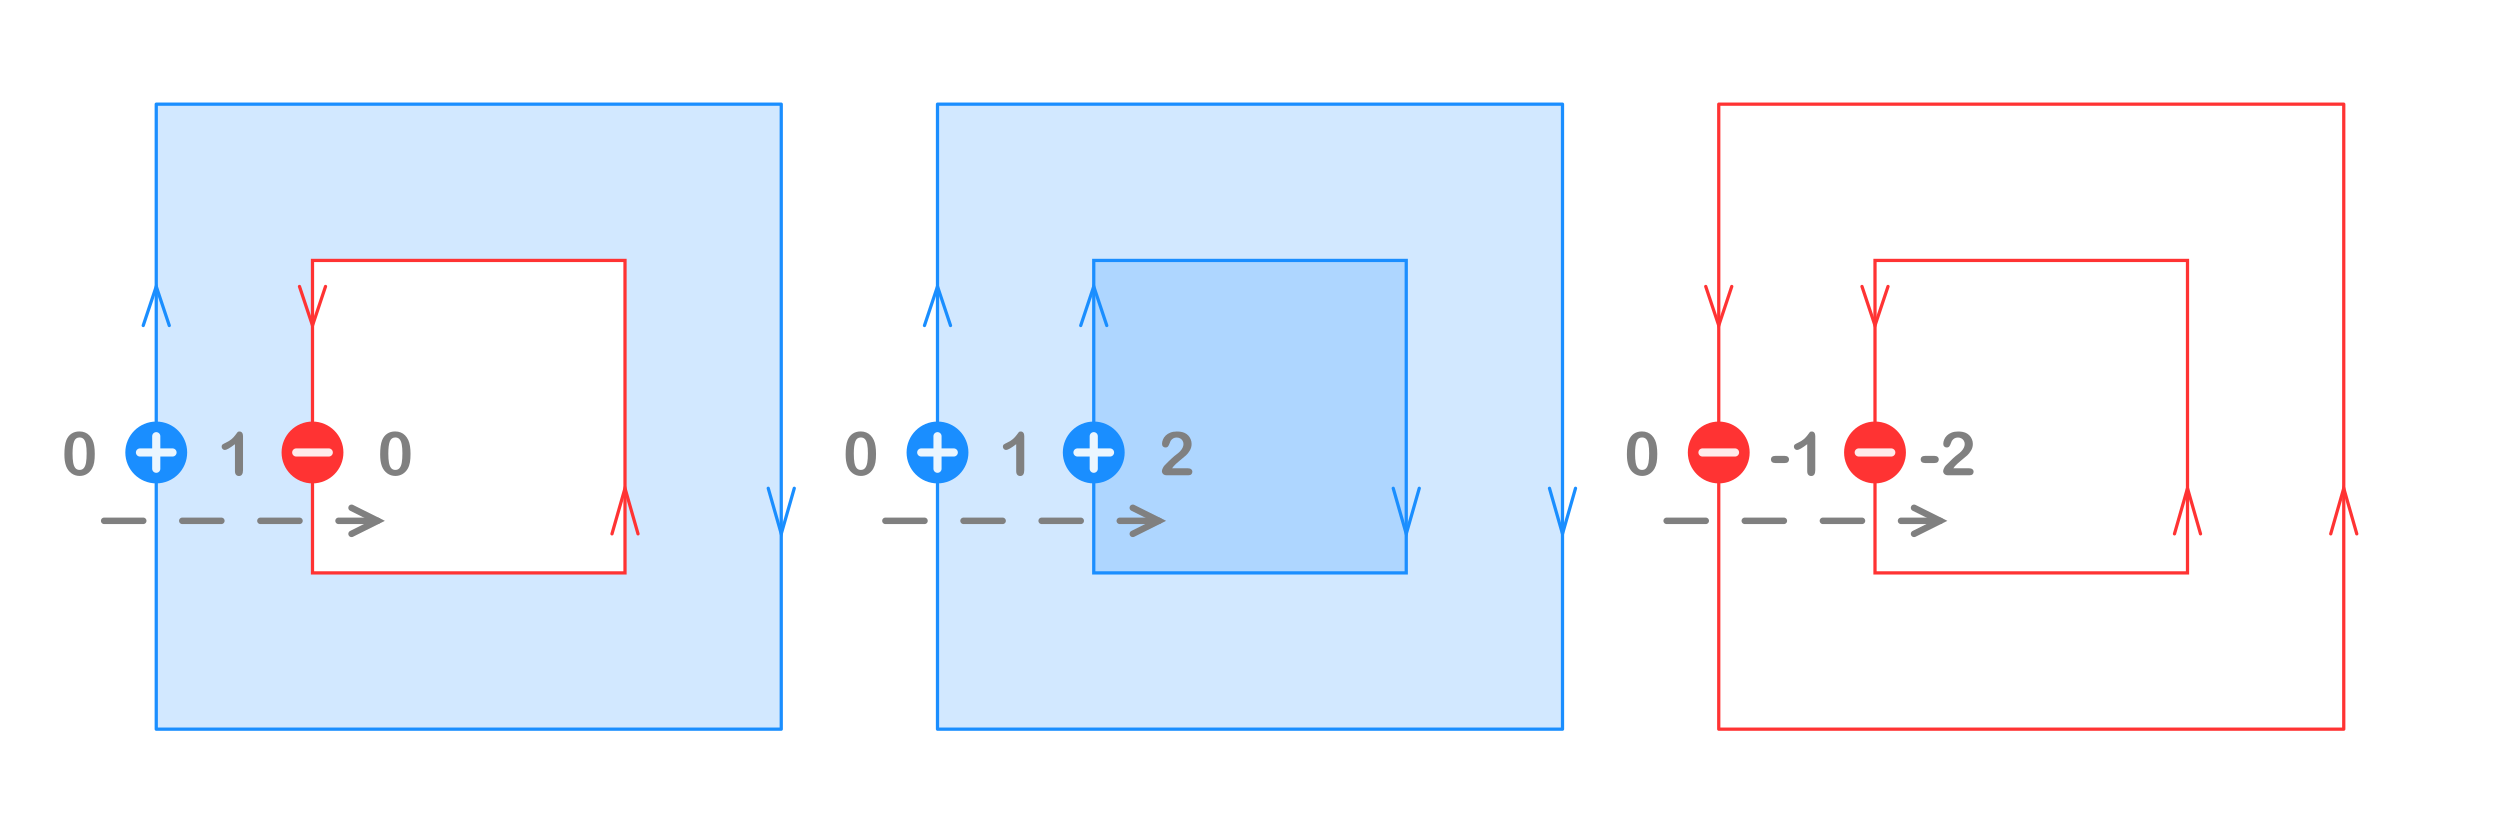
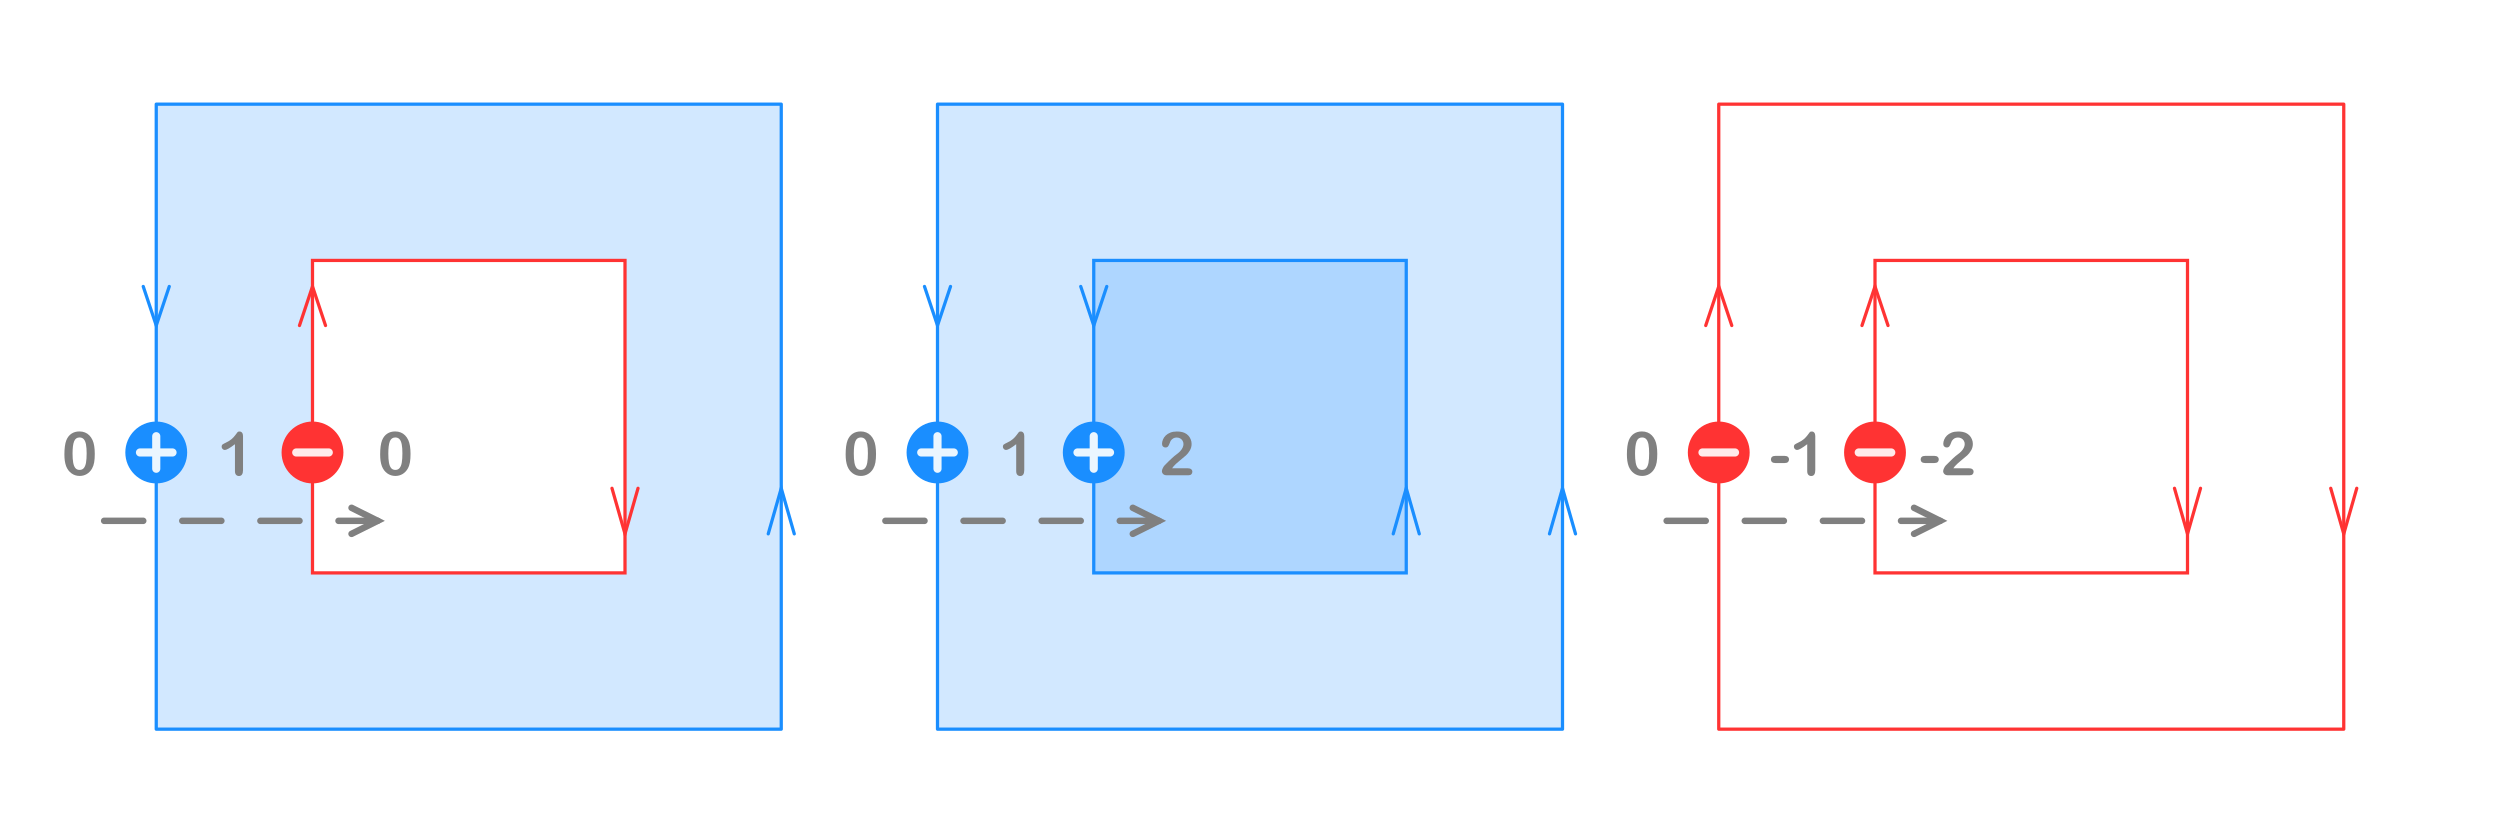
<svg xmlns="http://www.w3.org/2000/svg" width="1536" height="512" viewBox="0 0 1536 512" version="1.1" id="svg5">
  <defs id="defs2" />
  <g id="layer1">
    <path id="path10" style="fill:none;fill-opacity:0.2;stroke:#1a8eff;stroke-width:2;stroke-linecap:round;stroke-linejoin:round;stroke-miterlimit:16;stroke-dasharray:none;stroke-opacity:1;paint-order:fill markers stroke" d="M 576,64 V 448 H 960 V 64 Z" />
    <rect style="fill:#1e8cff;fill-opacity:0.2;stroke:#1a8eff;stroke-width:2;stroke-linecap:round;stroke-miterlimit:16;stroke-dasharray:none;stroke-opacity:1" id="rect13" width="192" height="192" x="672" y="160" />
    <path id="rect3" style="fill:#1e8cff;fill-opacity:0.2;stroke:none;stroke-width:4;stroke-linecap:round;stroke-linejoin:round;stroke-miterlimit:16;stroke-dasharray:none;stroke-opacity:1;paint-order:fill markers stroke" d="M 576,64 V 448 H 960 V 64 Z" />
    <path id="path29" style="fill:none;fill-opacity:0.098;stroke:none;stroke-width:4;stroke-linecap:round;stroke-linejoin:round;stroke-miterlimit:16;stroke-dasharray:none;stroke-opacity:1;paint-order:fill markers stroke" d="m 1056,64 v 384 h 384 V 64 Z" />
    <rect style="fill:none;fill-opacity:0.098;stroke:#ff3333;stroke-width:2;stroke-linecap:round;stroke-miterlimit:16;stroke-dasharray:none;stroke-opacity:1" id="rect33" width="192" height="192" x="1152" y="160" />
    <path id="rect2" style="fill:#1e8cff;stroke:none;stroke-width:2;stroke-linecap:round;stroke-linejoin:round;stroke-miterlimit:16;stroke-dasharray:none;stroke-opacity:1;paint-order:fill markers stroke;fill-opacity:0.2" d="M 96,64 V 448 H 480 V 64 Z m 96,96 H 384 V 352 H 192 Z" />
-     <path style="fill:none;fill-opacity:0.056;stroke:#1a8eff;stroke-width:2;stroke-linecap:round;stroke-linejoin:miter;stroke-dasharray:none;stroke-opacity:1;paint-order:fill markers stroke" d="m 104,200 -8,-24 -8,24" id="path7" />
+     <path style="fill:none;fill-opacity:0.056;stroke:#1a8eff;stroke-width:2;stroke-linecap:round;stroke-linejoin:miter;stroke-dasharray:none;stroke-opacity:1;paint-order:fill markers stroke" d="m 104,176 -8,24 -8,-24" id="path7" />
    <circle style="fill:#1a8eff;fill-opacity:1;stroke:#1a8eff;stroke-width:6;stroke-linecap:round;stroke-linejoin:round;stroke-miterlimit:16;stroke-dasharray:none;stroke-dashoffset:0;stroke-opacity:1;paint-order:fill markers stroke" id="path25" cx="96" cy="278" r="16" />
-     <path style="fill:none;fill-opacity:0.056;stroke:#ff3333;stroke-width:2;stroke-linecap:round;stroke-linejoin:miter;stroke-dasharray:none;stroke-opacity:1;paint-order:fill markers stroke" d="m 392,328 -8,-28 -8,28" id="path6" />
+     <path style="fill:none;fill-opacity:0.056;stroke:#ff3333;stroke-width:2;stroke-linecap:round;stroke-linejoin:miter;stroke-dasharray:none;stroke-opacity:1;paint-order:fill markers stroke" d="m 392,300 -8,28 -8,-28" id="path6" />
    <path id="path1" style="fill:none;fill-opacity:0.2;stroke:#1a8eff;stroke-width:2;stroke-linecap:round;stroke-linejoin:round;stroke-miterlimit:16;stroke-dasharray:none;stroke-opacity:1;paint-order:fill markers stroke" d="M 96,64 V 448 H 480 V 64 Z" />
    <g id="g1" style="fill:#1a8eff;fill-opacity:1;stroke:#ebf6ff;stroke-width:5;stroke-dasharray:none;stroke-opacity:1" transform="translate(0,-10)">
      <path style="fill:#1a8eff;fill-opacity:1;stroke:#ebf6ff;stroke-width:5;stroke-linecap:round;stroke-linejoin:miter;stroke-dasharray:none;stroke-opacity:1" d="m 96,278 v 20" id="path26" />
      <path style="fill:#1a8eff;fill-opacity:1;stroke:#ebf6ff;stroke-width:5;stroke-linecap:round;stroke-linejoin:miter;stroke-dasharray:none;stroke-opacity:1" d="m 86,288 h 20" id="path27" />
    </g>
    <rect style="fill:none;fill-opacity:1;stroke:#ff3333;stroke-width:2;stroke-linecap:round;stroke-miterlimit:16;stroke-dasharray:none;stroke-opacity:1" id="rect1" width="192" height="192" x="192" y="160" />
-     <path style="fill:none;fill-opacity:0.056;stroke:#ff3333;stroke-width:2;stroke-linecap:round;stroke-linejoin:miter;stroke-dasharray:none;stroke-opacity:1;paint-order:fill markers stroke" d="m 200,176 -8,24 -8,-24" id="path2" />
+     <path style="fill:none;fill-opacity:0.056;stroke:#ff3333;stroke-width:2;stroke-linecap:round;stroke-linejoin:miter;stroke-dasharray:none;stroke-opacity:1;paint-order:fill markers stroke" d="m 200,200 -8,-24 -8,24" id="path2" />
    <g id="g5" transform="translate(96,-10)" style="fill:#ff3333;fill-opacity:1;stroke:#ff3333;stroke-opacity:1">
      <circle style="fill:#ff3333;fill-opacity:1;stroke:#ff3333;stroke-width:6;stroke-linecap:round;stroke-linejoin:round;stroke-miterlimit:16;stroke-dasharray:none;stroke-dashoffset:0;stroke-opacity:1;paint-order:fill markers stroke" id="circle2" cx="96" cy="288" r="16" />
      <g id="g4" style="fill:#ff3333;fill-opacity:1;stroke:#ff3333;stroke-width:5;stroke-dasharray:none;stroke-opacity:1">
        <path style="fill:#ff3333;fill-opacity:1;stroke:#ffebeb;stroke-width:5;stroke-linecap:round;stroke-linejoin:miter;stroke-dasharray:none;stroke-opacity:1" d="m 86,288 h 20" id="path4" />
      </g>
    </g>
    <path style="font-size:37.333px;line-height:1.25;font-family:'Arial Rounded MT Bold';-inkscape-font-specification:'Arial Rounded MT Bold, ';word-spacing:0px;direction:rtl;fill:#808080" d="m 58.232,278.893 q 0,2.99 -0.365,5.141 -0.365,2.151 -1.349,3.901 -1.24,2.151 -3.208,3.318 -1.969,1.167 -4.375,1.167 -2.771,0 -4.977,-1.568 -2.187,-1.568 -3.299,-4.339 -0.565,-1.513 -0.839,-3.336 -0.255,-1.841 -0.255,-3.974 0,-2.753 0.292,-4.958 0.292,-2.206 0.911,-3.792 1.076,-2.625 3.117,-3.992 2.06,-1.385 4.904,-1.385 1.878,0 3.409,0.62 1.531,0.602 2.68,1.786 1.167,1.167 1.969,2.898 1.385,3.008 1.385,8.513 z m -4.995,-0.365 q 0,-3.336 -0.401,-5.451 -0.401,-2.133 -1.349,-3.208 -0.948,-1.094 -2.625,-1.094 -2.406,0 -3.354,2.424 -0.93,2.424 -0.93,7.474 0,3.427 0.401,5.615 0.401,2.188 1.349,3.318 0.948,1.112 2.57,1.112 1.677,0 2.625,-1.167 0.948,-1.167 1.331,-3.336 0.383,-2.169 0.383,-5.687 z" id="text2" aria-label="0" />
    <path style="font-size:37.333px;line-height:1.25;font-family:'Arial Rounded MT Bold';-inkscape-font-specification:'Arial Rounded MT Bold, ';word-spacing:0px;direction:rtl;fill:#808080" d="m 144.352,289.503 v -16.589 q -4.63,3.555 -6.234,3.555 -0.766,0 -1.367,-0.602 -0.583,-0.62 -0.583,-1.422 0,-0.93 0.583,-1.367 0.583,-0.438 2.06,-1.13 2.206,-1.039 3.518,-2.187 1.331,-1.148 2.352,-2.57 1.021,-1.422 1.331,-1.75 0.31,-0.328 1.167,-0.328 0.966,0 1.549,0.747 0.583,0.747 0.583,2.06 v 20.872 q 0,3.664 -2.497,3.664 -1.112,0 -1.786,-0.747 -0.674,-0.747 -0.674,-2.206 z" id="text3" aria-label="1" />
    <path style="font-size:37.333px;line-height:1.25;font-family:'Arial Rounded MT Bold';-inkscape-font-specification:'Arial Rounded MT Bold, ';word-spacing:0px;direction:rtl;fill:#808080" d="m 252.232,278.893 q 0,2.99 -0.365,5.141 -0.365,2.151 -1.349,3.901 -1.24,2.151 -3.208,3.318 -1.969,1.167 -4.375,1.167 -2.771,0 -4.977,-1.568 -2.188,-1.568 -3.299,-4.339 -0.565,-1.513 -0.839,-3.336 -0.255,-1.841 -0.255,-3.974 0,-2.753 0.292,-4.958 0.292,-2.206 0.911,-3.792 1.076,-2.625 3.117,-3.992 2.06,-1.385 4.904,-1.385 1.878,0 3.409,0.62 1.531,0.602 2.68,1.786 1.167,1.167 1.969,2.898 1.385,3.008 1.385,8.513 z m -4.995,-0.365 q 0,-3.336 -0.401,-5.451 -0.401,-2.133 -1.349,-3.208 -0.948,-1.094 -2.625,-1.094 -2.406,0 -3.354,2.424 -0.93,2.424 -0.93,7.474 0,3.427 0.401,5.615 0.401,2.188 1.349,3.318 0.948,1.112 2.57,1.112 1.677,0 2.625,-1.167 0.948,-1.167 1.331,-3.336 0.383,-2.169 0.383,-5.687 z" id="text4" aria-label="0" />
    <g id="g6" style="stroke:#808080">
      <path style="fill:#d3d3d3;stroke:#808080;stroke-width:4;stroke-linecap:round;stroke-linejoin:miter;stroke-dasharray:24, 24;stroke-dashoffset:0;stroke-opacity:1" d="M 232,320 H 56" id="path11" />
      <path style="fill:none;stroke:#808080;stroke-width:4;stroke-linecap:round;stroke-linejoin:miter;stroke-opacity:1;stroke-dasharray:none" d="m 216,312 16,8 -16,8" id="path5" />
    </g>
-     <path style="fill:none;fill-opacity:0.056;stroke:#1a8eff;stroke-width:2;stroke-linecap:round;stroke-linejoin:miter;stroke-dasharray:none;stroke-opacity:1;paint-order:fill markers stroke" d="m 488,300 -8,28 -8,-28" id="path8" />
-     <path style="fill:none;fill-opacity:0.056;stroke:#1a8eff;stroke-width:2;stroke-linecap:round;stroke-linejoin:miter;stroke-dasharray:none;stroke-opacity:1;paint-order:fill markers stroke" d="m 584,200 -8,-24 -8,24" id="path9" />
-     <path style="fill:none;fill-opacity:0.056;stroke:#1a8eff;stroke-width:2;stroke-linecap:round;stroke-linejoin:miter;stroke-dasharray:none;stroke-opacity:1;paint-order:fill markers stroke" d="m 968,300 -8,28 -8,-28" id="path12" />
-     <path style="fill:none;fill-opacity:0.056;stroke:#1a8eff;stroke-width:2;stroke-linecap:round;stroke-linejoin:miter;stroke-dasharray:none;stroke-opacity:1;paint-order:fill markers stroke" d="m 872,300 -8,28 -8,-28" id="path13" />
-     <path style="fill:none;fill-opacity:0.056;stroke:#1a8eff;stroke-width:2;stroke-linecap:round;stroke-linejoin:miter;stroke-dasharray:none;stroke-opacity:1;paint-order:fill markers stroke" d="m 680,200 -8,-24 -8,24" id="path14" />
+     <path style="fill:none;fill-opacity:0.056;stroke:#1a8eff;stroke-width:2;stroke-linecap:round;stroke-linejoin:miter;stroke-dasharray:none;stroke-opacity:1;paint-order:fill markers stroke" d="m 488,328 -8,-28 -8,28" id="path8" />
+     <path style="fill:none;fill-opacity:0.056;stroke:#1a8eff;stroke-width:2;stroke-linecap:round;stroke-linejoin:miter;stroke-dasharray:none;stroke-opacity:1;paint-order:fill markers stroke" d="m 584,176 -8,24 -8,-24" id="path9" />
+     <path style="fill:none;fill-opacity:0.056;stroke:#1a8eff;stroke-width:2;stroke-linecap:round;stroke-linejoin:miter;stroke-dasharray:none;stroke-opacity:1;paint-order:fill markers stroke" d="m 968,328 -8,-28 -8,28" id="path12" />
+     <path style="fill:none;fill-opacity:0.056;stroke:#1a8eff;stroke-width:2;stroke-linecap:round;stroke-linejoin:miter;stroke-dasharray:none;stroke-opacity:1;paint-order:fill markers stroke" d="m 872,328 -8,-28 -8,28" id="path13" />
+     <path style="fill:none;fill-opacity:0.056;stroke:#1a8eff;stroke-width:2;stroke-linecap:round;stroke-linejoin:miter;stroke-dasharray:none;stroke-opacity:1;paint-order:fill markers stroke" d="m 680,176 -8,24 -8,-24" id="path14" />
    <g id="g24">
      <circle style="fill:#1a8eff;fill-opacity:1;stroke:#1a8eff;stroke-width:6;stroke-linecap:round;stroke-linejoin:round;stroke-miterlimit:16;stroke-dasharray:none;stroke-dashoffset:0;stroke-opacity:1;paint-order:fill markers stroke" id="circle14" cx="576" cy="278" r="16" />
      <g id="g16" style="fill:#1a8eff;fill-opacity:1;stroke:#ebf6ff;stroke-width:5;stroke-dasharray:none;stroke-opacity:1" transform="translate(480,-10)">
        <path style="fill:#1a8eff;fill-opacity:1;stroke:#ebf6ff;stroke-width:5;stroke-linecap:round;stroke-linejoin:miter;stroke-dasharray:none;stroke-opacity:1" d="m 96,278 v 20" id="path15" />
        <path style="fill:#1a8eff;fill-opacity:1;stroke:#ebf6ff;stroke-width:5;stroke-linecap:round;stroke-linejoin:miter;stroke-dasharray:none;stroke-opacity:1" d="m 86,288 h 20" id="path16" />
      </g>
    </g>
    <path style="font-size:37.333px;line-height:1.25;font-family:'Arial Rounded MT Bold';-inkscape-font-specification:'Arial Rounded MT Bold, ';word-spacing:0px;direction:rtl;fill:#808080" d="m 538.232,278.893 q 0,2.99 -0.365,5.141 -0.365,2.151 -1.349,3.901 -1.24,2.151 -3.208,3.318 -1.969,1.167 -4.375,1.167 -2.771,0 -4.977,-1.568 -2.188,-1.568 -3.299,-4.339 -0.565,-1.513 -0.839,-3.336 -0.255,-1.841 -0.255,-3.974 0,-2.753 0.292,-4.958 0.292,-2.206 0.911,-3.792 1.076,-2.625 3.117,-3.992 2.06,-1.385 4.904,-1.385 1.878,0 3.409,0.62 1.531,0.602 2.68,1.786 1.167,1.167 1.969,2.898 1.385,3.008 1.385,8.513 z m -4.995,-0.365 q 0,-3.336 -0.401,-5.451 -0.401,-2.133 -1.349,-3.208 -0.948,-1.094 -2.625,-1.094 -2.406,0 -3.354,2.424 -0.93,2.424 -0.93,7.474 0,3.427 0.401,5.615 0.401,2.188 1.349,3.318 0.948,1.112 2.57,1.112 1.677,0 2.625,-1.167 0.948,-1.167 1.331,-3.336 0.383,-2.169 0.383,-5.687 z" id="text18" aria-label="0" />
    <path style="font-size:37.333px;line-height:1.25;font-family:'Arial Rounded MT Bold';-inkscape-font-specification:'Arial Rounded MT Bold, ';word-spacing:0px;direction:rtl;fill:#808080" d="m 624.352,289.503 v -16.589 q -4.63,3.555 -6.234,3.555 -0.766,0 -1.367,-0.602 -0.583,-0.62 -0.583,-1.422 0,-0.93 0.583,-1.367 0.583,-0.438 2.06,-1.13 2.206,-1.039 3.518,-2.187 1.331,-1.148 2.352,-2.57 1.021,-1.422 1.331,-1.75 0.31,-0.328 1.167,-0.328 0.966,0 1.549,0.747 0.583,0.747 0.583,2.06 v 20.872 q 0,3.664 -2.497,3.664 -1.112,0 -1.786,-0.747 -0.674,-0.747 -0.674,-2.206 z" id="text19" aria-label="1" />
    <path style="font-size:37.333px;line-height:1.25;font-family:'Arial Rounded MT Bold';-inkscape-font-specification:'Arial Rounded MT Bold, ';word-spacing:0px;direction:rtl;fill:#808080" d="m 720.146,287.698 h 9.516 q 1.422,0 2.169,0.583 0.747,0.583 0.747,1.586 0,0.893 -0.602,1.513 Q 731.393,292 730.19,292 h -13.417 q -1.367,0 -2.133,-0.747 -0.766,-0.766 -0.766,-1.786 0,-0.656 0.492,-1.732 0.492,-1.094 1.076,-1.714 2.424,-2.516 4.375,-4.302 1.951,-1.805 2.789,-2.37 1.495,-1.057 2.479,-2.115 1.003,-1.076 1.513,-2.188 0.529,-1.13 0.529,-2.206 0,-1.167 -0.565,-2.078 -0.547,-0.93 -1.513,-1.44 -0.948,-0.51 -2.078,-0.51 -2.388,0 -3.755,2.096 -0.182,0.273 -0.62,1.495 -0.419,1.221 -0.966,1.878 -0.529,0.656 -1.568,0.656 -0.911,0 -1.513,-0.602 -0.602,-0.602 -0.602,-1.641 0,-1.258 0.565,-2.625 0.565,-1.367 1.677,-2.479 1.13,-1.112 2.844,-1.786 1.732,-0.693 4.047,-0.693 2.789,0 4.758,0.875 1.276,0.583 2.242,1.604 0.966,1.021 1.495,2.37 0.547,1.331 0.547,2.771 0,2.26 -1.13,4.12 -1.112,1.841 -2.279,2.898 -1.167,1.039 -3.919,3.281 -2.734,2.242 -3.755,3.482 -0.438,0.492 -0.893,1.185 z" id="text20" aria-label="2" />
    <g id="g23" style="stroke:#808080" transform="translate(480)">
      <path style="fill:#d3d3d3;stroke:#808080;stroke-width:4;stroke-linecap:round;stroke-linejoin:miter;stroke-dasharray:24, 24;stroke-dashoffset:0;stroke-opacity:1" d="M 232,320 H 56" id="path22" />
      <path style="fill:none;stroke:#808080;stroke-width:4;stroke-linecap:round;stroke-linejoin:miter;stroke-dasharray:none;stroke-opacity:1" d="m 216,312 16,8 -16,8" id="path23" />
    </g>
    <g id="g29" transform="translate(96)">
      <circle style="fill:#1a8eff;fill-opacity:1;stroke:#1a8eff;stroke-width:6;stroke-linecap:round;stroke-linejoin:round;stroke-miterlimit:16;stroke-dasharray:none;stroke-dashoffset:0;stroke-opacity:1;paint-order:fill markers stroke" id="circle24" cx="576" cy="278" r="16" />
      <g id="g28" style="fill:#1a8eff;fill-opacity:1;stroke:#ebf6ff;stroke-width:5;stroke-dasharray:none;stroke-opacity:1" transform="translate(480,-10)">
        <path style="fill:#1a8eff;fill-opacity:1;stroke:#ebf6ff;stroke-width:5;stroke-linecap:round;stroke-linejoin:miter;stroke-dasharray:none;stroke-opacity:1" d="m 96,278 v 20" id="path24" />
        <path style="fill:#1a8eff;fill-opacity:1;stroke:#ebf6ff;stroke-width:5;stroke-linecap:round;stroke-linejoin:miter;stroke-dasharray:none;stroke-opacity:1" d="m 86,288 h 20" id="path28" />
      </g>
    </g>
-     <path style="fill:none;fill-opacity:0.056;stroke:#ff3333;stroke-width:2;stroke-linecap:round;stroke-linejoin:miter;stroke-dasharray:none;stroke-opacity:1;paint-order:fill markers stroke" d="m 1064,176 -8,24 -8,-24" id="path30" />
+     <path style="fill:none;fill-opacity:0.056;stroke:#ff3333;stroke-width:2;stroke-linecap:round;stroke-linejoin:miter;stroke-dasharray:none;stroke-opacity:1;paint-order:fill markers stroke" d="m 1064,200 -8,-24 -8,24" id="path30" />
    <path id="path31" style="fill:none;fill-opacity:0.2;stroke:#ff3333;stroke-width:2;stroke-linecap:round;stroke-linejoin:round;stroke-miterlimit:16;stroke-dasharray:none;stroke-opacity:1;paint-order:fill markers stroke" d="m 1056,64 v 384 h 384 V 64 Z" />
-     <path style="fill:none;fill-opacity:0.056;stroke:#ff3333;stroke-width:2;stroke-linecap:round;stroke-linejoin:miter;stroke-dasharray:none;stroke-opacity:1;paint-order:fill markers stroke" d="m 1448,328 -8,-28 -8,28" id="path32" />
-     <path style="fill:none;fill-opacity:0.056;stroke:#ff3333;stroke-width:2;stroke-linecap:round;stroke-linejoin:miter;stroke-dasharray:none;stroke-opacity:1;paint-order:fill markers stroke" d="m 1352,328 -8,-28 -8,28" id="path33" />
-     <path style="fill:none;fill-opacity:0.056;stroke:#ff3333;stroke-width:2;stroke-linecap:round;stroke-linejoin:miter;stroke-dasharray:none;stroke-opacity:1;paint-order:fill markers stroke" d="m 1160,176 -8,24 -8,-24" id="path34" />
+     <path style="fill:none;fill-opacity:0.056;stroke:#ff3333;stroke-width:2;stroke-linecap:round;stroke-linejoin:miter;stroke-dasharray:none;stroke-opacity:1;paint-order:fill markers stroke" d="m 1448,300 -8,28 -8,-28" id="path32" />
+     <path style="fill:none;fill-opacity:0.056;stroke:#ff3333;stroke-width:2;stroke-linecap:round;stroke-linejoin:miter;stroke-dasharray:none;stroke-opacity:1;paint-order:fill markers stroke" d="m 1352,300 -8,28 -8,-28" id="path33" />
+     <path style="fill:none;fill-opacity:0.056;stroke:#ff3333;stroke-width:2;stroke-linecap:round;stroke-linejoin:miter;stroke-dasharray:none;stroke-opacity:1;paint-order:fill markers stroke" d="m 1160,200 -8,-24 -8,24" id="path34" />
    <path style="font-size:37.333px;line-height:1.25;font-family:'Arial Rounded MT Bold';-inkscape-font-specification:'Arial Rounded MT Bold, ';word-spacing:0px;direction:rtl;fill:#808080" d="m 1018.232,278.893 q 0,2.99 -0.365,5.141 -0.365,2.151 -1.349,3.901 -1.24,2.151 -3.208,3.318 -1.969,1.167 -4.375,1.167 -2.771,0 -4.977,-1.568 -2.188,-1.568 -3.299,-4.339 -0.565,-1.513 -0.839,-3.336 -0.255,-1.841 -0.255,-3.974 0,-2.753 0.292,-4.958 0.292,-2.206 0.911,-3.792 1.076,-2.625 3.117,-3.992 2.06,-1.385 4.904,-1.385 1.878,0 3.409,0.62 1.531,0.602 2.68,1.786 1.167,1.167 1.969,2.898 1.385,3.008 1.385,8.513 z m -4.995,-0.365 q 0,-3.336 -0.401,-5.451 -0.401,-2.133 -1.349,-3.208 -0.948,-1.094 -2.625,-1.094 -2.406,0 -3.354,2.424 -0.93,2.424 -0.93,7.474 0,3.427 0.401,5.615 0.401,2.188 1.349,3.318 0.948,1.112 2.57,1.112 1.677,0 2.625,-1.167 0.948,-1.167 1.331,-3.336 0.383,-2.169 0.383,-5.687 z" id="text37" aria-label="0" />
    <path style="font-size:37.333px;line-height:1.25;font-family:'Arial Rounded MT Bold';-inkscape-font-specification:'Arial Rounded MT Bold, ';word-spacing:0px;direction:rtl;fill:#808080" d="m 1110.352,289.503 v -16.589 q -4.63,3.555 -6.234,3.555 -0.766,0 -1.367,-0.602 -0.583,-0.62 -0.583,-1.422 0,-0.93 0.583,-1.367 0.583,-0.438 2.06,-1.13 2.206,-1.039 3.518,-2.187 1.331,-1.148 2.352,-2.57 1.021,-1.422 1.331,-1.75 0.31,-0.328 1.167,-0.328 0.966,0 1.55,0.747 0.583,0.747 0.583,2.06 v 20.872 q 0,3.664 -2.497,3.664 -1.112,0 -1.786,-0.747 -0.674,-0.747 -0.674,-2.206 z m -13.854,-5.013 h -5.76 q -1.312,0 -2.005,-0.602 -0.674,-0.62 -0.674,-1.586 0,-0.984 0.656,-1.586 0.674,-0.62 2.023,-0.62 h 5.76 q 1.349,0 2.005,0.62 0.674,0.602 0.674,1.586 0,0.966 -0.656,1.586 -0.656,0.602 -2.023,0.602 z" id="text38" aria-label="1-" />
    <path style="font-size:37.333px;line-height:1.25;font-family:'Arial Rounded MT Bold';-inkscape-font-specification:'Arial Rounded MT Bold, ';word-spacing:0px;direction:rtl;fill:#808080" d="m 1200.146,287.698 h 9.516 q 1.422,0 2.169,0.583 0.747,0.583 0.747,1.586 0,0.893 -0.602,1.513 Q 1211.393,292 1210.19,292 h -13.417 q -1.367,0 -2.133,-0.747 -0.766,-0.766 -0.766,-1.786 0,-0.656 0.492,-1.732 0.492,-1.094 1.075,-1.714 2.425,-2.516 4.375,-4.302 1.95,-1.805 2.789,-2.37 1.495,-1.057 2.479,-2.115 1.003,-1.076 1.513,-2.188 0.529,-1.13 0.529,-2.206 0,-1.167 -0.565,-2.078 -0.547,-0.93 -1.513,-1.44 -0.948,-0.51 -2.078,-0.51 -2.388,0 -3.755,2.096 -0.182,0.273 -0.62,1.495 -0.419,1.221 -0.966,1.878 -0.529,0.656 -1.568,0.656 -0.911,0 -1.513,-0.602 -0.602,-0.602 -0.602,-1.641 0,-1.258 0.565,-2.625 0.565,-1.367 1.677,-2.479 1.13,-1.112 2.844,-1.786 1.732,-0.693 4.047,-0.693 2.789,0 4.758,0.875 1.276,0.583 2.242,1.604 0.966,1.021 1.495,2.37 0.547,1.331 0.547,2.771 0,2.26 -1.13,4.12 -1.112,1.841 -2.279,2.898 -1.167,1.039 -3.919,3.281 -2.734,2.242 -3.755,3.482 -0.438,0.492 -0.893,1.185 z m -11.648,-3.208 h -5.76 q -1.312,0 -2.005,-0.602 -0.674,-0.62 -0.674,-1.586 0,-0.984 0.656,-1.586 0.674,-0.62 2.023,-0.62 h 5.76 q 1.349,0 2.005,0.62 0.674,0.602 0.674,1.586 0,0.966 -0.656,1.586 -0.656,0.602 -2.023,0.602 z" id="text39" aria-label="2-" />
    <g id="g40" style="stroke:#808080" transform="translate(960)">
      <path style="fill:#d3d3d3;stroke:#808080;stroke-width:4;stroke-linecap:round;stroke-linejoin:miter;stroke-dasharray:24, 24;stroke-dashoffset:0;stroke-opacity:1" d="M 232,320 H 56" id="path39" />
      <path style="fill:none;stroke:#808080;stroke-width:4;stroke-linecap:round;stroke-linejoin:miter;stroke-dasharray:none;stroke-opacity:1" d="m 216,312 16,8 -16,8" id="path40" />
    </g>
    <g id="g44" transform="translate(960,-10)" style="fill:#ff3333;fill-opacity:1;stroke:#ff3333;stroke-opacity:1">
      <circle style="fill:#ff3333;fill-opacity:1;stroke:#ff3333;stroke-width:6;stroke-linecap:round;stroke-linejoin:round;stroke-miterlimit:16;stroke-dasharray:none;stroke-dashoffset:0;stroke-opacity:1;paint-order:fill markers stroke" id="circle43" cx="96" cy="288" r="16" />
      <g id="g43" style="fill:#ff3333;fill-opacity:1;stroke:#ff3333;stroke-width:5;stroke-dasharray:none;stroke-opacity:1">
        <path style="fill:#ff3333;fill-opacity:1;stroke:#ffebeb;stroke-width:5;stroke-linecap:round;stroke-linejoin:miter;stroke-dasharray:none;stroke-opacity:1" d="m 86,288 h 20" id="path43" />
      </g>
    </g>
    <g id="g46" transform="translate(1056,-10)" style="fill:#ff3333;fill-opacity:1;stroke:#ff3333;stroke-opacity:1">
      <circle style="fill:#ff3333;fill-opacity:1;stroke:#ff3333;stroke-width:6;stroke-linecap:round;stroke-linejoin:round;stroke-miterlimit:16;stroke-dasharray:none;stroke-dashoffset:0;stroke-opacity:1;paint-order:fill markers stroke" id="circle44" cx="96" cy="288" r="16" />
      <g id="g45" style="fill:#ff3333;fill-opacity:1;stroke:#ff3333;stroke-width:5;stroke-dasharray:none;stroke-opacity:1">
        <path style="fill:#ff3333;fill-opacity:1;stroke:#ffebeb;stroke-width:5;stroke-linecap:round;stroke-linejoin:miter;stroke-dasharray:none;stroke-opacity:1" d="m 86,288 h 20" id="path44" />
      </g>
    </g>
  </g>
</svg>
